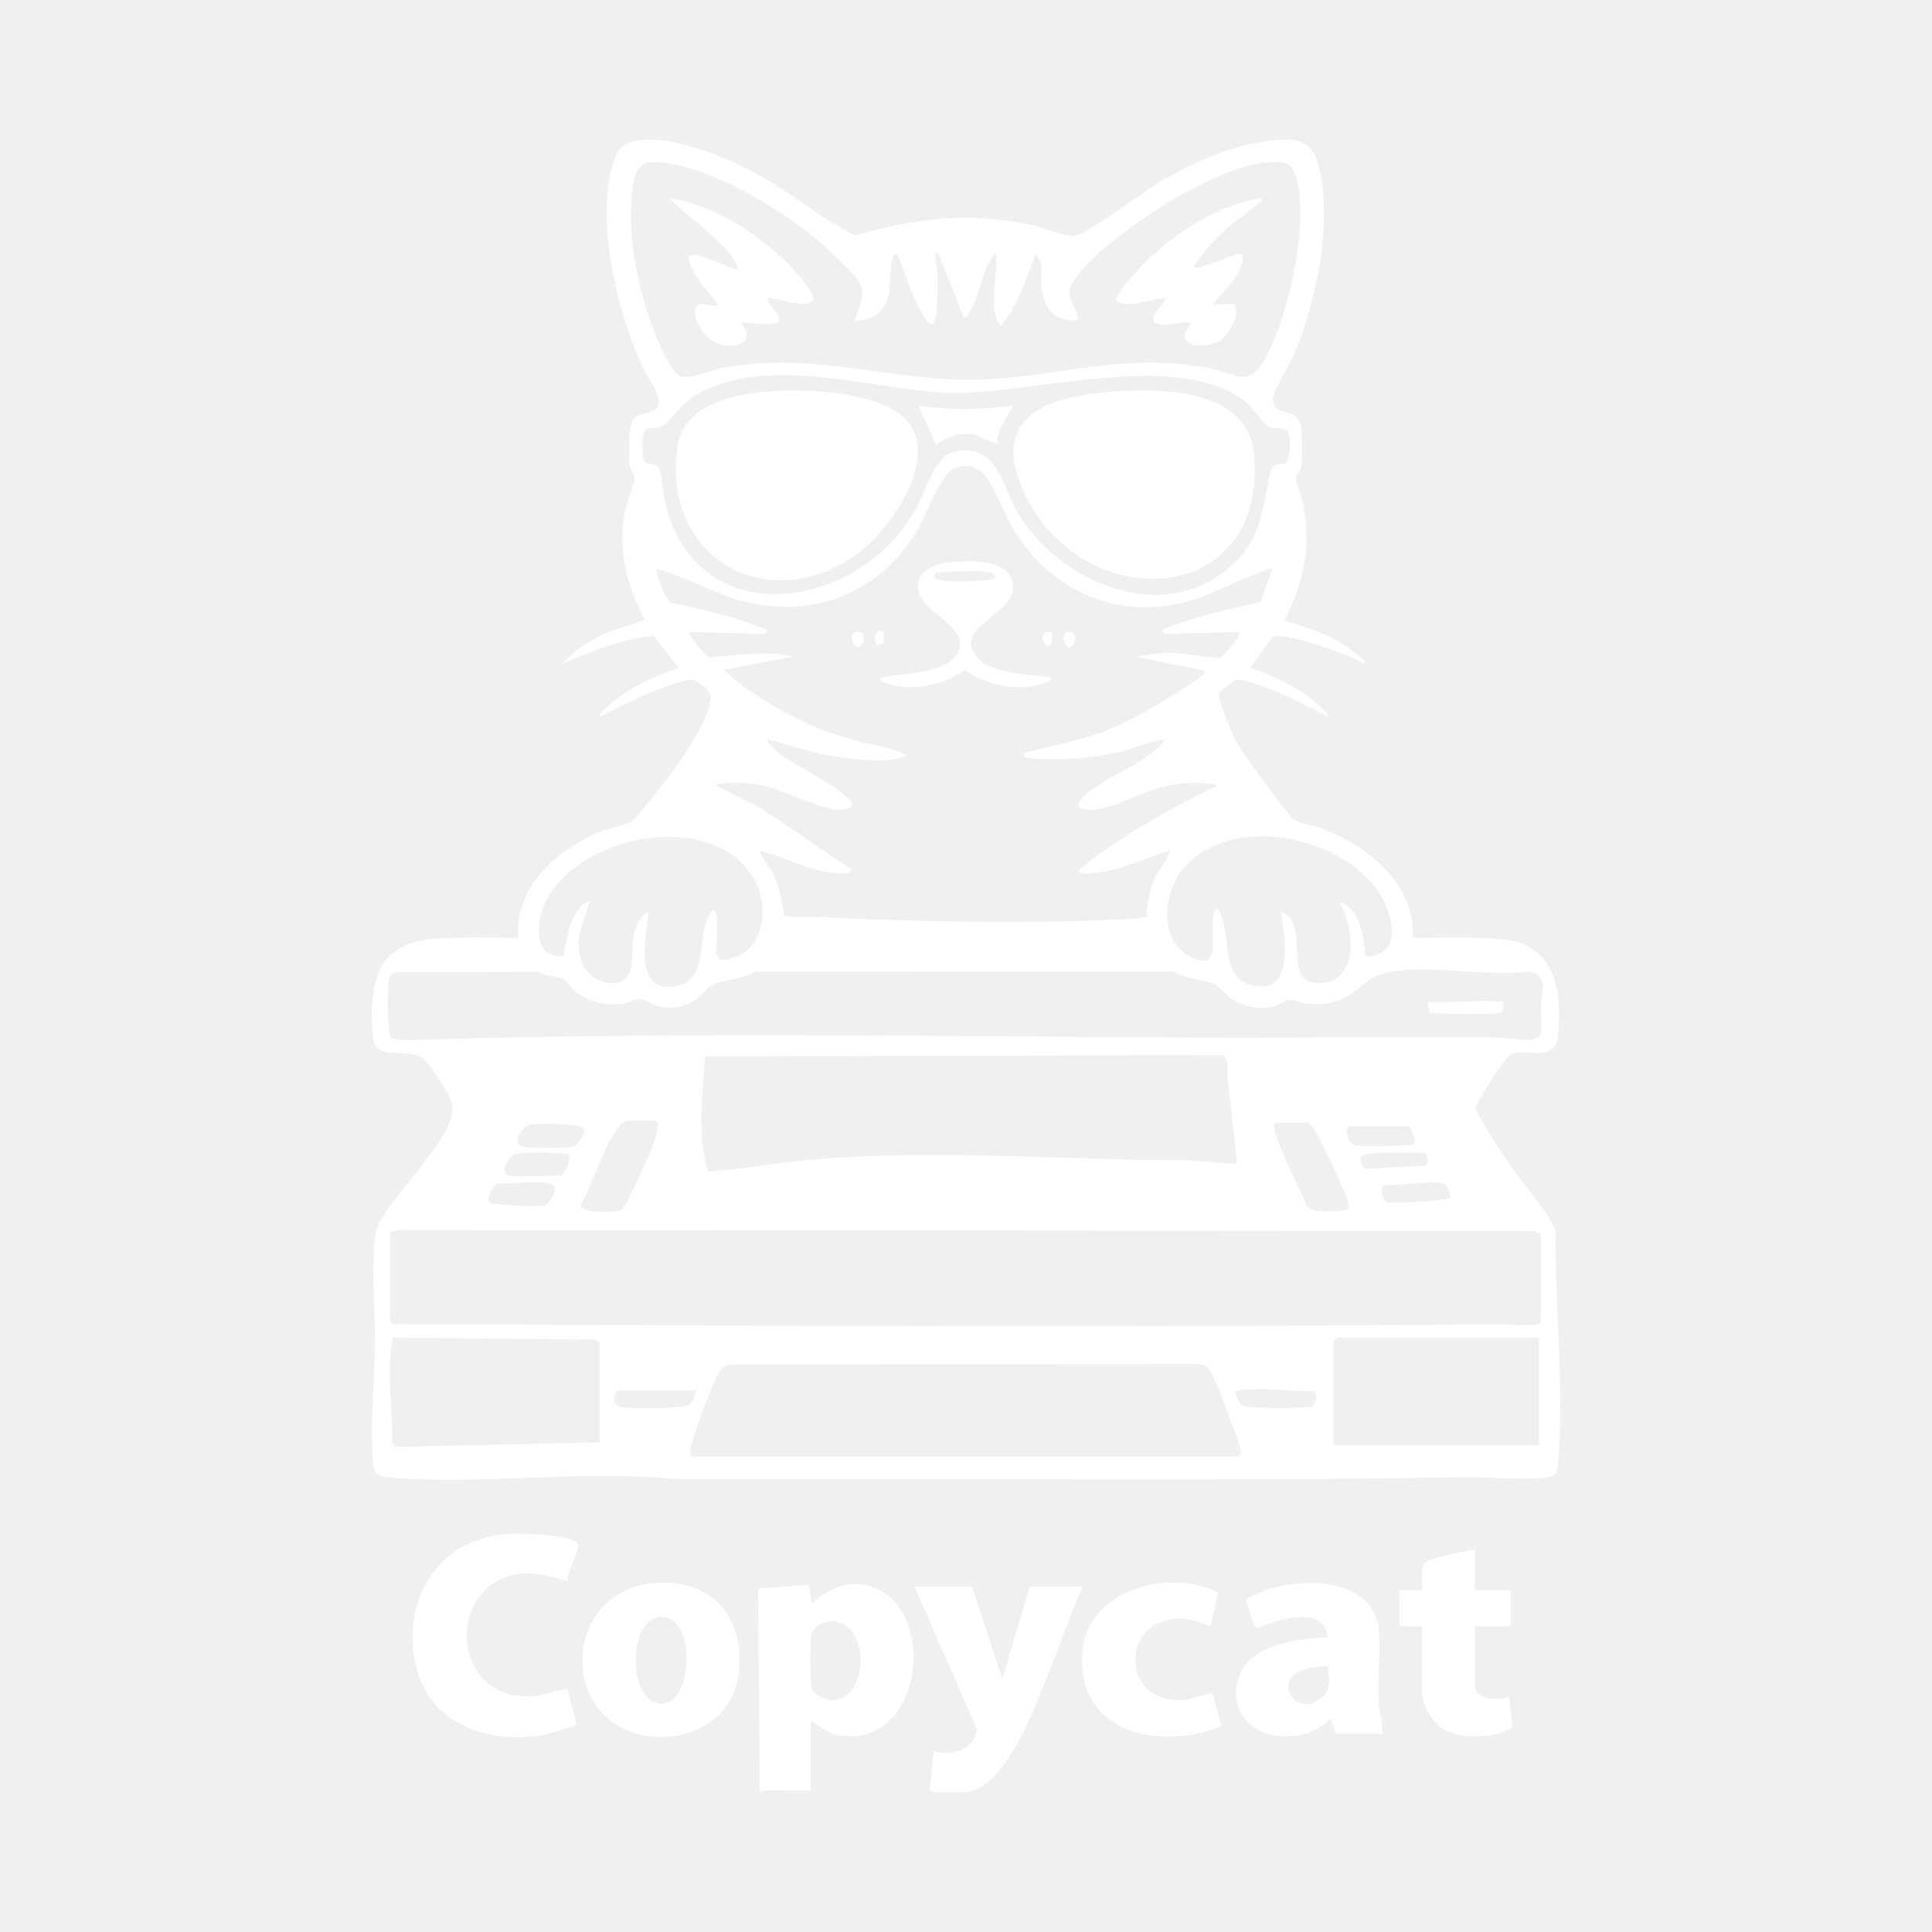
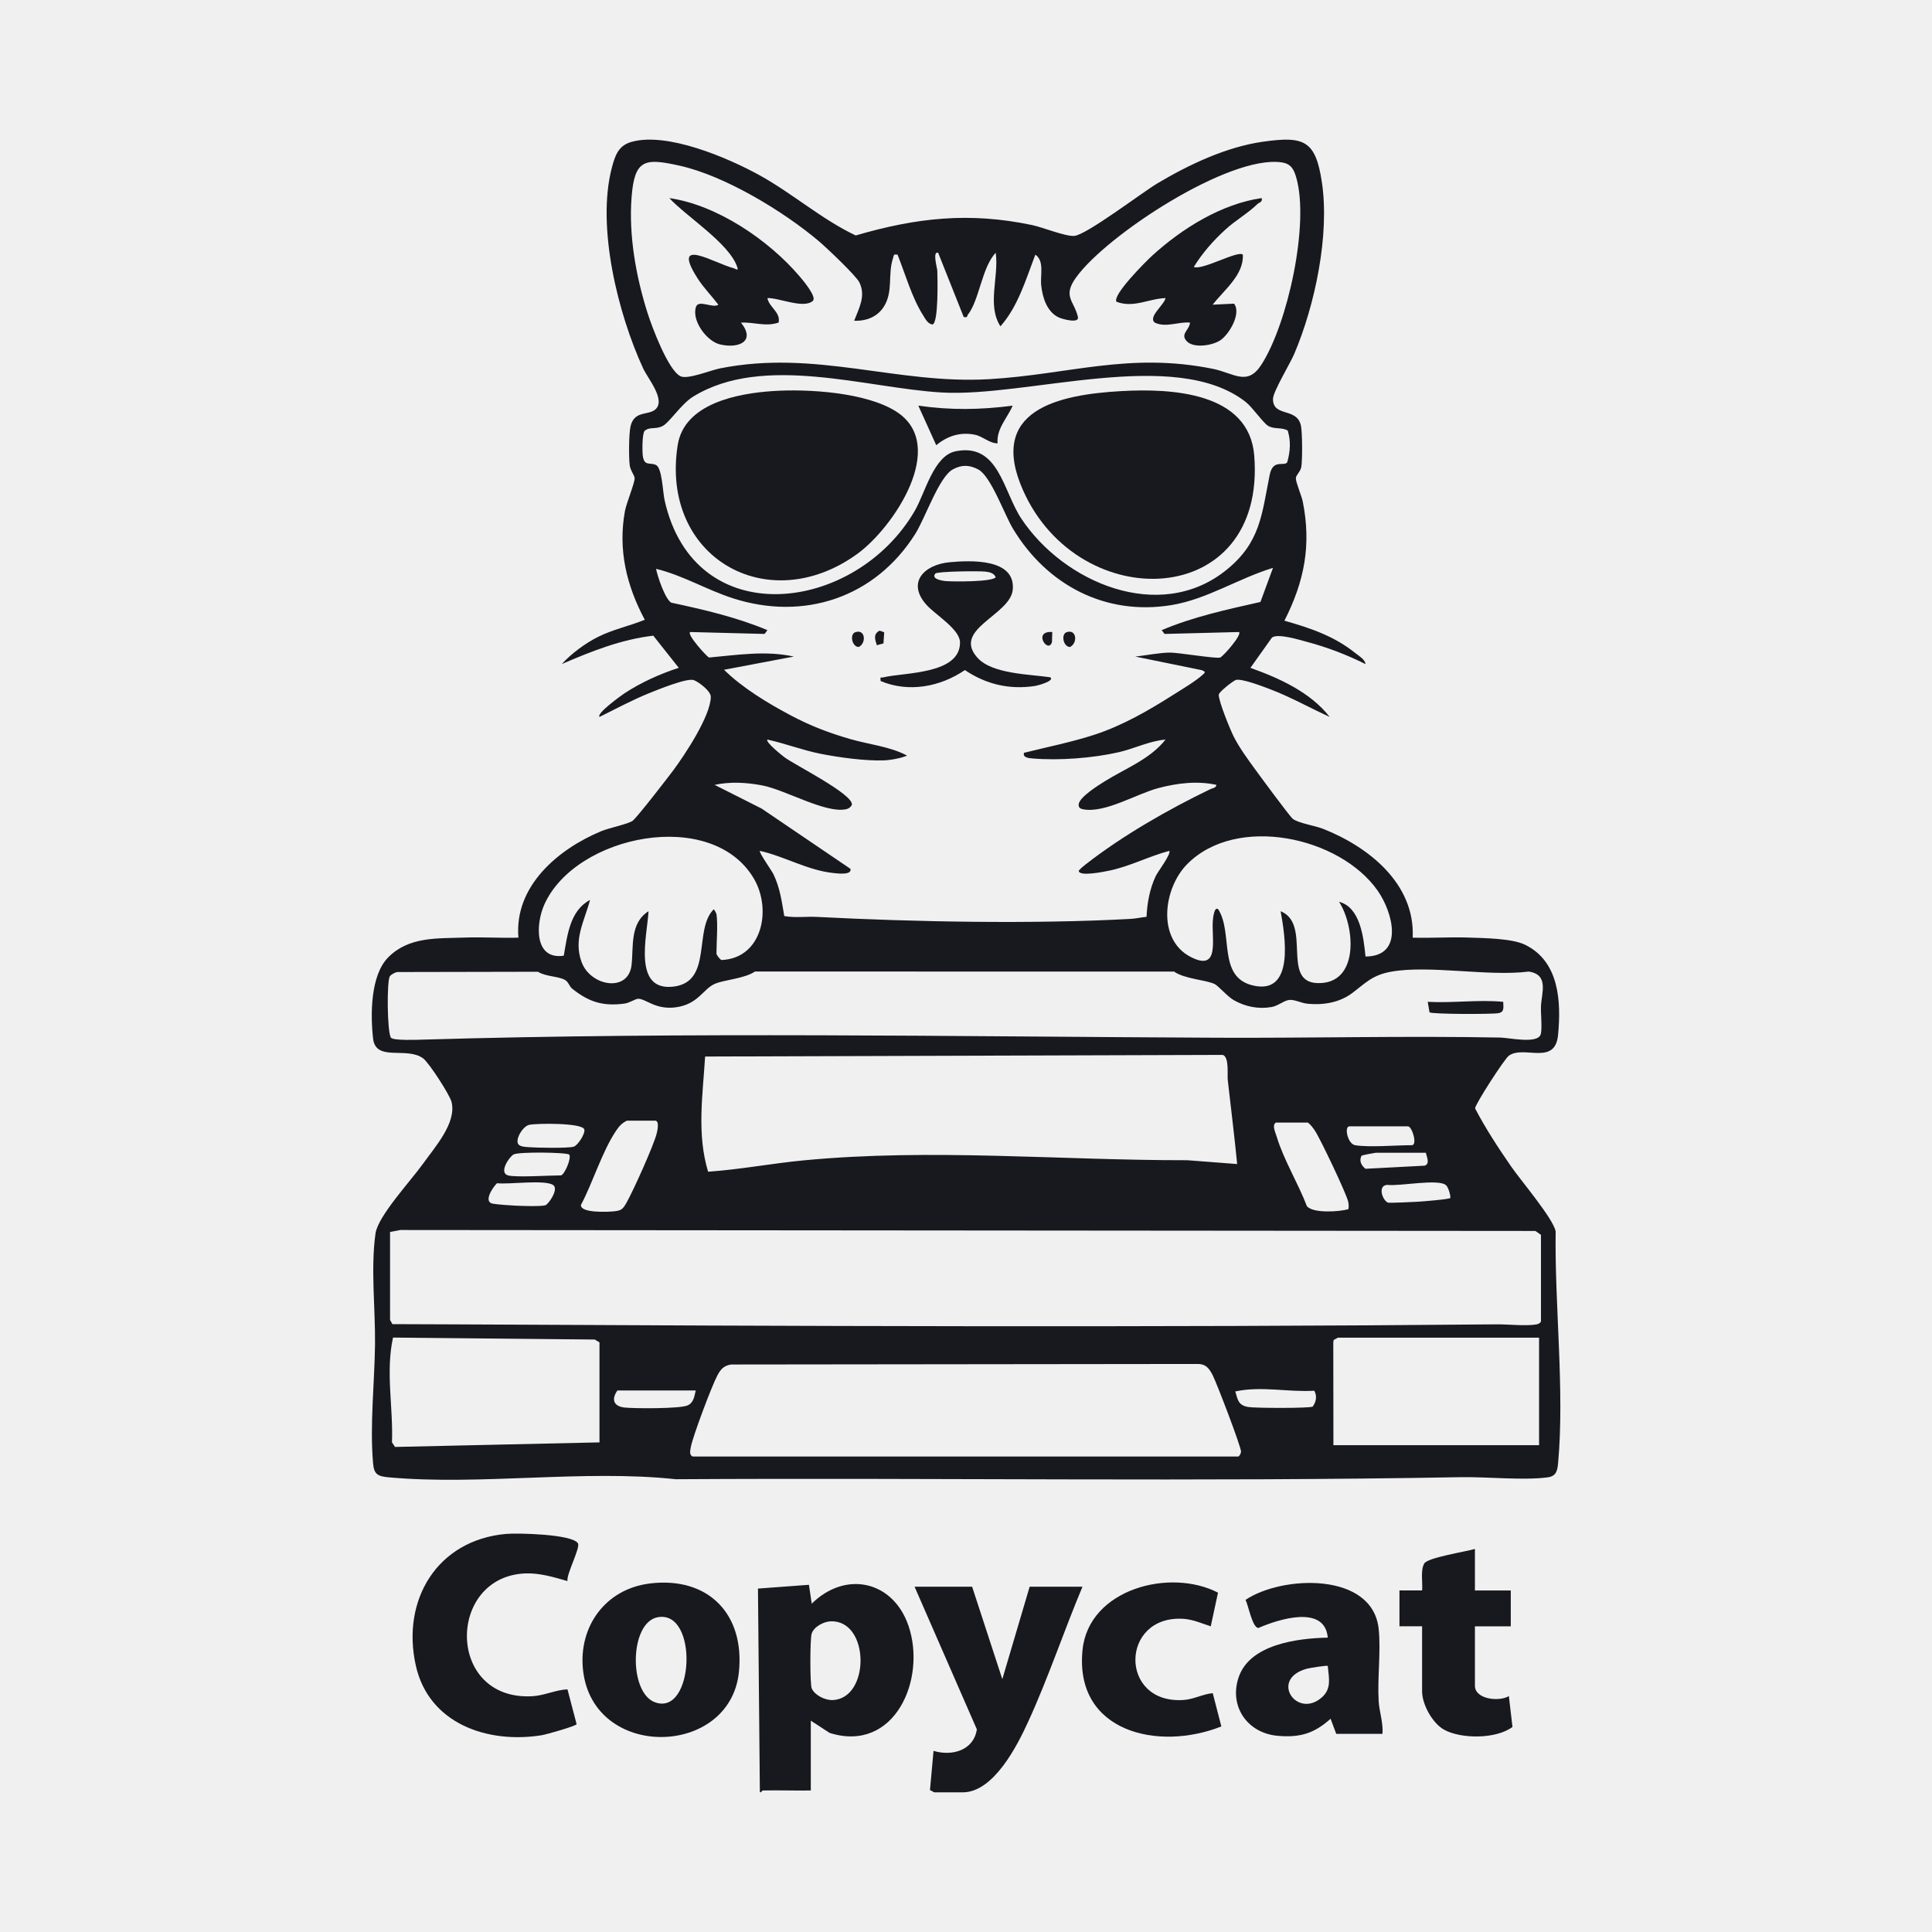
<svg xmlns="http://www.w3.org/2000/svg" id="Lager_1" version="1.1" viewBox="0 0 1024 1024">
  <defs>
    <style>
      .st0 {
-         fill: #fff;
+         fill: #18181f;
      }
    </style>
  </defs>
-   <path class="st0" d="M680.74,328.97c13.62,3.88,26.26,8.08,37.46,17.06,1.85,1.48,5.38,3.48,5.53,5.96-9.53-4.83-20.42-8.97-30.77-11.72-4.17-1.1-15.58-4.7-18.79-2.35l-11.42,16.05c15.4,5.54,31.69,12.85,42,26-10.61-4.81-20.81-10.62-31.75-14.74-3.56-1.34-15.45-5.98-18.2-4.75-1.52.68-8.82,6.27-8.84,7.78-.03,3.5,5.99,18.27,7.91,22.1,2.93,5.86,7.59,12.19,11.47,17.53,2.61,3.6,18.24,24.83,19.88,26.12,2.9,2.27,11.65,3.58,15.8,5.2,24.26,9.5,49.1,29.13,47.73,57.77,9.81.3,19.73-.4,29.55-.05,8.31.3,23.12.39,30.14,3.86,17.98,8.88,19.06,29.94,17.37,47.73-1.56,16.52-18.02,5.37-26.03,10.97-2.34,1.63-17.96,25.86-17.96,27.98,5.58,10.7,12.29,20.9,19.13,30.82,5.02,7.28,22.49,27.8,23.58,34.42-.58,39.07,4.79,84.22,1.29,122.81-.37,4.03-1.01,6.9-5.5,7.5-12.84,1.73-32.29-.34-46.09-.09-138.48,2.52-277.37.24-416.01,1.09-49.02-5.24-103.44,3.39-152-.99-6.03-.54-7.98-1.54-8.49-7.51-1.76-20.62.8-42.49,1.04-63.04.22-18.48-2.37-40.35.26-58.74,1.33-9.26,18.86-28.06,25.13-36.87s18.04-21.8,15.14-32.92c-.99-3.77-11.88-20.64-15.02-22.98-8.66-6.45-25.1,2-26.53-10.47-1.45-12.65-1.44-33.51,7.99-43.06,10.94-11.08,25.9-9.99,40.49-10.51,9.48-.34,19.06.33,28.55.05-2.35-27.26,21.06-46.99,44.01-56.49,3.89-1.61,14.14-3.72,16.53-5.47,2.27-1.66,18.5-22.66,21.42-26.58,6.24-8.36,19.9-28.96,20-39.11.03-3.1-6.56-7.99-9.03-8.86-3.6-1.27-19.35,5.18-23.91,7.03-8.92,3.62-17.41,8.23-26.02,12.47-1.82-1.82,11.62-11.45,13.08-12.41,8.63-5.71,19.07-10.45,28.91-13.6l-13.52-17.04c-17.02,1.98-32.96,8.34-48.48,15.04,5.1-5.6,12.37-10.95,19.13-14.36,7.94-4,16.68-5.77,24.85-9.12-9.67-18.05-14.26-37.11-10.53-57.56.76-4.19,5.24-14.98,5.15-17.45-.06-1.61-2.25-4.01-2.62-6.97-.52-4.16-.47-16.68.46-20.59,1.99-8.42,9.43-5.65,13.12-8.87,5.75-5.02-3.94-16.36-6.41-21.7-13.37-28.89-24.84-75.14-16.65-106.36,1.68-6.39,3.4-11.74,10.27-13.73,18.87-5.46,51.12,8.32,67.91,17.56,17.63,9.72,32.98,23.41,51.09,31.99,32.26-9.43,60.26-12.5,93.44-5.52,5.91,1.24,17.36,6,22.28,5.77,6.29-.29,36.03-23.01,44.2-27.87,16.72-9.95,36.51-19.32,55.93-22.07,21.83-3.09,27.91-.71,31.24,21.51,4.18,27.89-3.66,65.17-14.69,91.04-2.13,5-11.22,19.91-11.23,23.82-.03,9.83,12.81,4.22,14.83,14.23.74,3.66.8,17.99.18,21.72-.44,2.64-2.81,4.24-2.88,6.02-.1,2.13,3.03,9.29,3.64,12.33,4.64,23.19.88,42.3-9.7,63.19ZM452.74,169.98c2.52-6.64,6.28-13.03,2.77-20.27-1.75-3.61-17.38-18.36-21.3-21.7-18.67-15.87-49.87-34.79-73.84-40.16-18.57-4.16-24.05-3.58-25.62,16.64-1.57,20.3,2.35,42.19,8.49,61.48,2.3,7.22,10.95,30.47,17.51,33.49,3.81,1.75,15.72-3.17,20.78-4.19,50.76-10.16,93.69,8.55,142.7,5.7,42.41-2.47,73.97-14.44,118.52-5.5,11.29,2.26,18.31,9.45,25.81-2.17,13.95-21.63,25.54-74.57,18.5-99.13-1.3-4.55-2.83-7.4-7.88-8.12-27.83-3.94-92.74,38.58-108.85,61.02-7.24,10.07-1.11,12.23.99,20.87.92,3.8-8.49,1.13-10.29.25-6.18-3.01-8.45-10.5-9.16-16.84-.61-5.38,1.81-13.02-3.11-16.37-5.04,13.08-9.1,27.33-18.51,37.98-7.25-11.28-.69-26.16-2.51-38.98-7.33,7.67-8.68,25.13-14.7,32.74-.63.8.02,1.84-2.27,1.26l-13.53-34c-3.18-1-.49,8.08-.45,9.47.13,3.93.71,27.86-2.56,28.54-2.52-.32-3.83-3.08-5.02-4.96-5.91-9.36-9.38-21.75-13.48-32.03-2.38-.41-1.88.27-2.45,1.99-2.79,8.41.18,17.46-4.7,25.35-3.47,5.61-9.36,7.89-15.83,7.66ZM682.53,228.2c-3.27-1.84-6.73-.58-10.17-2.34-2.63-1.35-8.45-9.96-12.15-12.85-37.52-29.29-115.47-2.35-161.02-4.98-40.08-2.31-94.51-20.72-131.75,2.15-6.45,3.96-12.6,13.81-16.33,15.67s-6.73.19-9.47,2.53c-1.3,1.63-1.27,10.68-.95,13.14.77,5.87,3.84,3.36,7.04,4.96s3.54,14.19,4.49,18.51c15.73,71.16,101.25,60.03,132.68,5.66,5.51-9.53,9.93-29.07,21.55-31.45,22.93-4.68,25.15,21.05,34.87,35.68,22.5,33.88,73.07,55.53,108.32,27.51,18.53-14.73,19.09-29.77,23.32-50.68,1.75-8.69,7.56-4.26,9.31-6.69,1.57-5.74,2.01-11.07.25-16.83ZM674.73,300.98c-18.17,5.49-34.95,16.62-53.77,19.72-35.15,5.79-66.07-10.67-84.03-40.42-4.66-7.71-11.73-28.01-18.5-31.5-4.72-2.44-8.72-2.54-13.4,0-7.34,3.99-14.52,25.58-19.88,34.12-21.22,33.79-59.01,46.44-96.95,34.12-13.64-4.43-26.46-12.14-40.47-15.53.76,3.99,4.77,16.04,8.06,17.94,17.31,3.71,34.6,7.71,50.95,14.56l-1.5,2.01-39.49-1.02c-1.62,1.44,8.27,12.42,10.02,13.53,15.01-1.35,30-3.81,44.97-.52l-36.99,7c9.6,9.51,23.34,17.81,35.33,24.16,10.54,5.59,19.99,9.2,31.46,12.54,9.91,2.89,21.25,3.96,30.21,8.79-3.36,1.45-8.83,2.42-12.45,2.54-9.86.32-23.8-1.58-33.55-3.53-9.48-1.9-18.56-5.43-27.99-7.5-1.31,1.21,7.82,8.48,9.08,9.41,5.6,4.17,36.14,19.37,35.71,25.09-.68,1.4-1.8,2.17-3.32,2.46-11.06,2.12-31.92-10.32-44.27-12.67-8.26-1.57-16.88-2.07-25.2-.29l24.91,12.57,47.08,31.93c.87,3.55-7.15,2.43-9.23,2.21-13.59-1.47-25.59-8.77-38.77-11.72-.69.67,6.35,10.61,7.17,12.32,3.53,7.38,4.39,14.29,5.76,22.24,5.79,1.03,11.72.14,17.55.45,51.18,2.67,114.96,3.86,166.06,1.04,2.87-.16,5.57-.82,8.4-1.1.33-7.44,1.71-14.88,4.89-21.62,1.1-2.34,8.34-11.81,7.16-13.33-10.83,2.86-20.94,8.27-31.98,10.51-2.15.44-16.08,3.38-15.99-.01,1.07-1.29,2.34-2.3,3.65-3.33,19.48-15.23,43.95-29.23,66.11-39.89,1.18-.57,2.96-.56,3.21-2.27-10.26-2.22-20.72-.94-30.78,1.71-11.5,3.03-28.19,13.36-39.72,11.27-1.45-.26-2.62-.77-2.53-2.46.06-3.88,10.43-10.26,13.72-12.33,10.93-6.87,24.02-11.65,32.31-22.18-8.64.73-16.46,4.79-24.8,6.69-13.75,3.14-31.66,4.51-45.71,3.3-1.85-.16-5.27-.38-4.49-2.99,12.41-3.09,25.66-5.73,37.78-9.73,14.56-4.8,28.21-12.68,41.13-20.87,4.62-2.93,12.24-7.44,16.03-10.97,1.49-1.39.96-1.4-.67-2.22l-35.27-7.21c5.56-.63,13.07-2.11,18.49-2.11,4.43,0,24.68,3.37,26.47,2.62s11.6-11.99,10.02-13.53l-39.49,1.02-1.5-2.01c16.77-7.1,34.61-10.94,52.33-14.94l6.66-18.08ZM379.74,484.48c.83,5.64,0,14.86,0,21,0,.55,1.76,3.02,2.67,3.35,21.52-.85,26.83-26.72,17.15-43.17-22.25-37.81-94.34-23.22-111,13.64-4.67,10.32-5.56,29.59,10.25,27.24,1.92-10.83,3.18-23.84,13.92-29.56-3.01,11.38-8.92,20.87-4.46,32.97,4.72,12.83,24.81,16.3,26.47,1.53,1.1-9.79-.99-22.2,8.99-28.5-.65,12.66-8.7,42.74,13.42,39.92,20.66-2.64,10.34-30.16,21.1-40.91.29-.13,1.45,2.22,1.49,2.49ZM723.75,506.98c20.62-.11,14.58-23.3,6.43-34.93-20.08-28.64-74.81-40.46-100.93-14.06-12.72,12.86-16.13,39.9,1.79,49.19,16.02,8.31,10.86-10.26,11.82-19.58.1-.93.69-7.49,2.86-5.62,8,12.7-.5,35.78,18.2,40.3,22.46,5.44,17.21-26.36,14.83-39.31,16.67,6.66.1,37.45,19.48,38.09,22.35.74,20.03-29.85,11.51-43.08,11.33,2.9,12.99,19.08,14.01,28.98ZM210.45,515.2c-1.13.25-3.14,1.3-3.79,2.21-1.75,2.47-1.44,29.95.55,32.59,1.22,1.62,14.04,1.11,17.06,1.02,139.94-4.15,280.84-1.63,420.92-1,49.99.23,100.12-1.05,150.09-.09,4.4.08,19.57,3.51,21.29-1.62.94-2.81.02-11.05.17-14.83.29-7.23,4.41-16.93-6.49-18.53-21.56,2.74-52.54-3.61-72.97.08-10.06,1.81-13.58,6.08-20.64,11.36-6.72,5.02-15.21,6.39-23.45,5.63-3.47-.32-6.97-2.33-9.87-2.03-2.7.27-6.01,3.18-9.33,3.75-7.06,1.22-13.8-.14-19.95-3.57-3.39-1.89-8.45-7.82-10.34-8.66-5.12-2.28-15.61-2.58-21.45-6.55l-222.09-.04c-5.72,3.86-16.29,4.32-21.41,6.59-6.11,2.72-8.74,10.83-20.61,12.39-10.75,1.41-15.75-4.53-19.91-4.54-1.34,0-4.61,2.19-7.09,2.54-11.58,1.59-19.09-.85-27.91-7.92-1.44-1.15-1.83-3.33-3.55-4.45-3.24-2.11-10.67-1.88-14.52-4.48l-74.72.15ZM655.73,616.98c-1.46-14.84-3.31-29.68-4.99-44.5-.34-2.97.87-12.17-2.64-13.36l-274.37.86c-1.26,20.37-4.48,41.11,1.58,61.06,17.05-1.2,33.94-4.44,50.93-6.05,67.71-6.43,135.28.04,203.04-.05l26.46,2.03ZM332.24,593.98c-2.65,1.36-4.06,2.88-5.69,5.31-7.41,11-12.32,27.47-18.65,39.39-.24,4.34,14.05,3.69,17.4,3.36,3.81-.37,4.7-.97,6.64-4.36,3.63-6.37,14.41-30.26,16.12-36.88.38-1.47,1.55-6.82-.81-6.82h-15ZM693.24,594.98h-17c-2.21,1.4-.22,5.26.46,7.54,3.62,12.04,11.44,24.87,15.98,36.76,3.16,3.93,17.23,3,21.97,1.62.34-1.37.17-2.82-.14-4.18-.97-4.26-14.82-33.36-17.57-37.43-1.09-1.61-2.18-3.07-3.7-4.3ZM274.97,606.74c1.21,1.12,3.61,1.15,5.23,1.28,4.05.34,20.79.64,23.84-.25,2.25-.66,6.3-7.03,5.65-9.17-1.07-3.52-25.29-3.29-29.23-2.41-3.5.78-7.89,8.32-5.49,10.54ZM718.24,606.98c7.38,1.25,21.72,0,30,0,3.24,0,.19-10-2-10h-31c-2.92,0-.99,9.32,3,10ZM269.24,622.98c4.16,1.17,22.1,0,28,0,1.73,0,5.72-8.75,4.5-11-1.26-1.23-27.01-1.62-29.57-.07s-7.82,9.69-2.93,11.07ZM755.74,610.98h-26.5c-.44,0-7.36,1.28-7.6,1.59-1.39,2.75-.16,5.07,2.09,6.91l31.35-1.65c3.02-.94,1.07-4.76.65-6.85ZM263.4,627.14c-2.13,2.06-7.49,9.92-2.16,10.84,2.73.47,8.89.88,11.96,1.04s13.76.51,15.88-.21c1.69-.58,7.28-8.66,4.07-10.74-4.57-2.96-23.34-.19-29.75-.94ZM766.48,628.24c-3.94-3.71-25.06.67-31.21-.24-5.34.34-2.46,8.39.42,9.42.73.26,13.29-.34,15.54-.46,2.49-.13,16.99-1.3,17.49-2.02.15-1.69-1.17-5.7-2.23-6.7ZM816.74,700.48v-46l-2.95-2.05-601.6-.5-5.45,1.05v46.5c0,.36,1.02,1.62,1.17,2.34l29.37.11c185.07.94,371.05,1.71,555.92,0,5.91-.05,15.82,1,21.04.05,1.12-.21,1.87-.51,2.5-1.5ZM317.74,764.48v-53l-2.5-1.5-106.93-1.04c-4,18.2.16,37.07-.56,55.54l1.64,2.43,108.36-2.42ZM815.74,708.98h-106.5c-.36,0-1.62,1.02-2.34,1.17l-.23,1.3.07,54.53h109v-57ZM367.24,771.98h289c.64,0,1.44-1.62,1.54-2.5.24-2.17-13.13-37.08-15.17-40.88-1.98-3.69-3.7-5.83-8.33-5.67l-246.81.28c-3.95.71-5.43,2.44-7.23,5.77-2.88,5.31-13.04,32.27-14.08,37.95-.28,1.52-1.06,4.39,1.07,5.04ZM696.59,737.12c-14.03.83-28.06-2.61-41.86.37,1.32,4.55,1.61,7.3,6.76,8.24,3.42.63,32.87.74,34.29-.22,1.83-2.53,2.4-5.6.81-8.4ZM368.74,736.98h-41.5c-3.39,4.83-1.94,8.48,3.94,9.06,5.57.55,28.79.62,33.06-1.06,3.36-1.33,3.77-4.72,4.5-8Z" />
-   <path class="st0" d="M404.24,948.98c-.24,0-1.33,1.9-1.5.5l-1-107.5,27.01-2,1.49,10c17.83-17.63,43.07-12.29,51.28,11.73,9.67,28.27-7.37,67.61-41.78,56.78l-10-6.5v37c-8.48.14-17.01-.19-25.5,0ZM440.39,859.33c-3.72.1-9.05,2.81-10.21,6.6-.88,2.88-.93,26.83.07,29.03,1.61,3.55,7.03,6.24,10.99,6.11,20.03-.65,19.89-42.31-.85-41.74Z" />
-   <path class="st0" d="M300.73,837.99c-7.2-2.07-14.89-4.4-22.53-4.04-41.6,1.95-41.65,67.78,4.08,65.07,6.41-.38,12.43-3.43,18.5-3.61l4.84,18.45c-.69,1.1-16.16,5.48-18.63,5.87-28.59,4.54-59.68-6.1-66.59-36.9-7.78-34.74,11.23-66.56,47.86-69.83,6.01-.53,35,.11,38.05,4.97,1.43,2.27-6.03,16.05-5.57,20.02Z" />
+   <path class="st0" d="M680.74,328.97c13.62,3.88,26.26,8.08,37.46,17.06,1.85,1.48,5.38,3.48,5.53,5.96-9.53-4.83-20.42-8.97-30.77-11.72-4.17-1.1-15.58-4.7-18.79-2.35l-11.42,16.05c15.4,5.54,31.69,12.85,42,26-10.61-4.81-20.81-10.62-31.75-14.74-3.56-1.34-15.45-5.98-18.2-4.75-1.52.68-8.82,6.27-8.84,7.78-.03,3.5,5.99,18.27,7.91,22.1,2.93,5.86,7.59,12.19,11.47,17.53,2.61,3.6,18.24,24.83,19.88,26.12,2.9,2.27,11.65,3.58,15.8,5.2,24.26,9.5,49.1,29.13,47.73,57.77,9.81.3,19.73-.4,29.55-.05,8.31.3,23.12.39,30.14,3.86,17.98,8.88,19.06,29.94,17.37,47.73-1.56,16.52-18.02,5.37-26.03,10.97-2.34,1.63-17.96,25.86-17.96,27.98,5.58,10.7,12.29,20.9,19.13,30.82,5.02,7.28,22.49,27.8,23.58,34.42-.58,39.07,4.79,84.22,1.29,122.81-.37,4.03-1.01,6.9-5.5,7.5-12.84,1.73-32.29-.34-46.09-.09-138.48,2.52-277.37.24-416.01,1.09-49.02-5.24-103.44,3.39-152-.99-6.03-.54-7.98-1.54-8.49-7.51-1.76-20.62.8-42.49,1.04-63.04.22-18.48-2.37-40.35.26-58.74,1.33-9.26,18.86-28.06,25.13-36.87s18.04-21.8,15.14-32.92c-.99-3.77-11.88-20.64-15.02-22.98-8.66-6.45-25.1,2-26.53-10.47-1.45-12.65-1.44-33.51,7.99-43.06,10.94-11.08,25.9-9.99,40.49-10.51,9.48-.34,19.06.33,28.55.05-2.35-27.26,21.06-46.99,44.01-56.49,3.89-1.61,14.14-3.72,16.53-5.47,2.27-1.66,18.5-22.66,21.42-26.58,6.24-8.36,19.9-28.96,20-39.11.03-3.1-6.56-7.99-9.03-8.86-3.6-1.27-19.35,5.18-23.91,7.03-8.92,3.62-17.41,8.23-26.02,12.47-1.82-1.82,11.62-11.45,13.08-12.41,8.63-5.71,19.07-10.45,28.91-13.6l-13.52-17.04c-17.02,1.98-32.96,8.34-48.48,15.04,5.1-5.6,12.37-10.95,19.13-14.36,7.94-4,16.68-5.77,24.85-9.12-9.67-18.05-14.26-37.11-10.53-57.56.76-4.19,5.24-14.98,5.15-17.45-.06-1.61-2.25-4.01-2.62-6.97-.52-4.16-.47-16.68.46-20.59,1.99-8.42,9.43-5.65,13.12-8.87,5.75-5.02-3.94-16.36-6.41-21.7-13.37-28.89-24.84-75.14-16.65-106.36,1.68-6.39,3.4-11.74,10.27-13.73,18.87-5.46,51.12,8.32,67.91,17.56,17.63,9.72,32.98,23.41,51.09,31.99,32.26-9.43,60.26-12.5,93.44-5.52,5.91,1.24,17.36,6,22.28,5.77,6.29-.29,36.03-23.01,44.2-27.87,16.72-9.95,36.51-19.32,55.93-22.07,21.83-3.09,27.91-.71,31.24,21.51,4.18,27.89-3.66,65.17-14.69,91.04-2.13,5-11.22,19.91-11.23,23.82-.03,9.83,12.81,4.22,14.83,14.23.74,3.66.8,17.99.18,21.72-.44,2.64-2.81,4.24-2.88,6.02-.1,2.13,3.03,9.29,3.64,12.33,4.64,23.19.88,42.3-9.7,63.19h-.04ZM452.74,169.98c2.52-6.64,6.28-13.03,2.77-20.27-1.75-3.61-17.38-18.36-21.3-21.7-18.67-15.87-49.87-34.79-73.84-40.16-18.57-4.16-24.05-3.58-25.62,16.64-1.57,20.3,2.35,42.19,8.49,61.48,2.3,7.22,10.95,30.47,17.51,33.49,3.81,1.75,15.72-3.17,20.78-4.19,50.76-10.16,93.69,8.55,142.7,5.7,42.41-2.47,73.97-14.44,118.52-5.5,11.29,2.26,18.31,9.45,25.81-2.17,13.95-21.63,25.54-74.57,18.5-99.13-1.3-4.55-2.83-7.4-7.88-8.12-27.83-3.94-92.74,38.58-108.85,61.02-7.24,10.07-1.11,12.23.99,20.87.92,3.8-8.49,1.13-10.29.25-6.18-3.01-8.45-10.5-9.16-16.84-.61-5.38,1.81-13.02-3.11-16.37-5.04,13.08-9.1,27.33-18.51,37.98-7.25-11.28-.69-26.16-2.51-38.98-7.33,7.67-8.68,25.13-14.7,32.74-.63.8.02,1.84-2.27,1.26l-13.53-34c-3.18-1-.49,8.08-.45,9.47.13,3.93.71,27.86-2.56,28.54-2.52-.32-3.83-3.08-5.02-4.96-5.91-9.36-9.38-21.75-13.48-32.03-2.38-.41-1.88.27-2.45,1.99-2.79,8.41.18,17.46-4.7,25.35-3.47,5.61-9.36,7.89-15.83,7.66v-.02ZM682.53,228.2c-3.27-1.84-6.73-.58-10.17-2.34-2.63-1.35-8.45-9.96-12.15-12.85-37.52-29.29-115.47-2.35-161.02-4.98-40.08-2.31-94.51-20.72-131.75,2.15-6.45,3.96-12.6,13.81-16.33,15.67s-6.73.19-9.47,2.53c-1.3,1.63-1.27,10.68-.95,13.14.77,5.87,3.84,3.36,7.04,4.96s3.54,14.19,4.49,18.51c15.73,71.16,101.25,60.03,132.68,5.66,5.51-9.53,9.93-29.07,21.55-31.45,22.93-4.68,25.15,21.05,34.87,35.68,22.5,33.88,73.07,55.53,108.32,27.51,18.53-14.73,19.09-29.77,23.32-50.68,1.75-8.69,7.56-4.26,9.31-6.69,1.57-5.74,2.01-11.07.25-16.83h.01ZM674.73,300.98c-18.17,5.49-34.95,16.62-53.77,19.72-35.15,5.79-66.07-10.67-84.03-40.42-4.66-7.71-11.73-28.01-18.5-31.5-4.72-2.44-8.72-2.54-13.4,0-7.34,3.99-14.52,25.58-19.88,34.12-21.22,33.79-59.01,46.44-96.95,34.12-13.64-4.43-26.46-12.14-40.47-15.53.76,3.99,4.77,16.04,8.06,17.94,17.31,3.71,34.6,7.71,50.95,14.56l-1.5,2.01-39.49-1.02c-1.62,1.44,8.27,12.42,10.02,13.53,15.01-1.35,30-3.81,44.97-.52l-36.99,7c9.6,9.51,23.34,17.81,35.33,24.16,10.54,5.59,19.99,9.2,31.46,12.54,9.91,2.89,21.25,3.96,30.21,8.79-3.36,1.45-8.83,2.42-12.45,2.54-9.86.32-23.8-1.58-33.55-3.53-9.48-1.9-18.56-5.43-27.99-7.5-1.31,1.21,7.82,8.48,9.08,9.41,5.6,4.17,36.14,19.37,35.71,25.09-.68,1.4-1.8,2.17-3.32,2.46-11.06,2.12-31.92-10.32-44.27-12.67-8.26-1.57-16.88-2.07-25.2-.29l24.91,12.57,47.08,31.93c.87,3.55-7.15,2.43-9.23,2.21-13.59-1.47-25.59-8.77-38.77-11.72-.69.67,6.35,10.61,7.17,12.32,3.53,7.38,4.39,14.29,5.76,22.24,5.79,1.03,11.72.14,17.55.45,51.18,2.67,114.96,3.86,166.06,1.04,2.87-.16,5.57-.82,8.4-1.1.33-7.44,1.71-14.88,4.89-21.62,1.1-2.34,8.34-11.81,7.16-13.33-10.83,2.86-20.94,8.27-31.98,10.51-2.15.44-16.08,3.38-15.99-.01,1.07-1.29,2.34-2.3,3.65-3.33,19.48-15.23,43.95-29.23,66.11-39.89,1.18-.57,2.96-.56,3.21-2.27-10.26-2.22-20.72-.94-30.78,1.71-11.5,3.03-28.19,13.36-39.72,11.27-1.45-.26-2.62-.77-2.53-2.46.06-3.88,10.43-10.26,13.72-12.33,10.93-6.87,24.02-11.65,32.31-22.18-8.64.73-16.46,4.79-24.8,6.69-13.75,3.14-31.66,4.51-45.71,3.3-1.85-.16-5.27-.38-4.49-2.99,12.41-3.09,25.66-5.73,37.78-9.73,14.56-4.8,28.21-12.68,41.13-20.87,4.62-2.93,12.24-7.44,16.03-10.97,1.49-1.39.96-1.4-.67-2.22l-35.27-7.21c5.56-.63,13.07-2.11,18.49-2.11,4.43,0,24.68,3.37,26.47,2.62s11.6-11.99,10.02-13.53l-39.49,1.02-1.5-2.01c16.77-7.1,34.61-10.94,52.33-14.94l6.66-18.08h.01ZM379.74,484.48c.83,5.64,0,14.86,0,21,0,.55,1.76,3.02,2.67,3.35,21.52-.85,26.83-26.72,17.15-43.17-22.25-37.81-94.34-23.22-111,13.64-4.67,10.32-5.56,29.59,10.25,27.24,1.92-10.83,3.18-23.84,13.92-29.56-3.01,11.38-8.92,20.87-4.46,32.97,4.72,12.83,24.81,16.3,26.47,1.53,1.1-9.79-.99-22.2,8.99-28.5-.65,12.66-8.7,42.74,13.42,39.92,20.66-2.64,10.34-30.16,21.1-40.91.29-.13,1.45,2.22,1.49,2.49h0ZM723.75,506.98c20.62-.11,14.58-23.3,6.43-34.93-20.08-28.64-74.81-40.46-100.93-14.06-12.72,12.86-16.13,39.9,1.79,49.19,16.02,8.31,10.86-10.26,11.82-19.58.1-.93.69-7.49,2.86-5.62,8,12.7-.5,35.78,18.2,40.3,22.46,5.44,17.21-26.36,14.83-39.31,16.67,6.66.1,37.45,19.48,38.09,22.35.74,20.03-29.85,11.51-43.08,11.33,2.9,12.99,19.08,14.01,28.98v.02ZM210.45,515.2c-1.13.25-3.14,1.3-3.79,2.21-1.75,2.47-1.44,29.95.55,32.59,1.22,1.62,14.04,1.11,17.06,1.02,139.94-4.15,280.84-1.63,420.92-1,49.99.23,100.12-1.05,150.09-.09,4.4.08,19.57,3.51,21.29-1.62.94-2.81.02-11.05.17-14.83.29-7.23,4.41-16.93-6.49-18.53-21.56,2.74-52.54-3.61-72.97.08-10.06,1.81-13.58,6.08-20.64,11.36-6.72,5.02-15.21,6.39-23.45,5.63-3.47-.32-6.97-2.33-9.87-2.03-2.7.27-6.01,3.18-9.33,3.75-7.06,1.22-13.8-.14-19.95-3.57-3.39-1.89-8.45-7.82-10.34-8.66-5.12-2.28-15.61-2.58-21.45-6.55l-222.09-.04c-5.72,3.86-16.29,4.32-21.41,6.59-6.11,2.72-8.74,10.83-20.61,12.39-10.75,1.41-15.75-4.53-19.91-4.54-1.34,0-4.61,2.19-7.09,2.54-11.58,1.59-19.09-.85-27.91-7.92-1.44-1.15-1.83-3.33-3.55-4.45-3.24-2.11-10.67-1.88-14.52-4.48l-74.72.15h.01ZM655.73,616.98c-1.46-14.84-3.31-29.68-4.99-44.5-.34-2.97.87-12.17-2.64-13.36l-274.37.86c-1.26,20.37-4.48,41.11,1.58,61.06,17.05-1.2,33.94-4.44,50.93-6.05,67.71-6.43,135.28.04,203.04-.05l26.46,2.03h-.01ZM332.24,593.98c-2.65,1.36-4.06,2.88-5.69,5.31-7.41,11-12.32,27.47-18.65,39.39-.24,4.34,14.05,3.69,17.4,3.36,3.81-.37,4.7-.97,6.64-4.36,3.63-6.37,14.41-30.26,16.12-36.88.38-1.47,1.55-6.82-.81-6.82h-15.01ZM693.24,594.98h-17c-2.21,1.4-.22,5.26.46,7.54,3.62,12.04,11.44,24.87,15.98,36.76,3.16,3.93,17.23,3,21.97,1.62.34-1.37.17-2.82-.14-4.18-.97-4.26-14.82-33.36-17.57-37.43-1.09-1.61-2.18-3.07-3.7-4.3h0ZM274.97,606.74c1.21,1.12,3.61,1.15,5.23,1.28,4.05.34,20.79.64,23.84-.25,2.25-.66,6.3-7.03,5.65-9.17-1.07-3.52-25.29-3.29-29.23-2.41-3.5.78-7.89,8.32-5.49,10.54h0ZM718.24,606.98c7.38,1.25,21.72,0,30,0,3.24,0,.19-10-2-10h-31c-2.92,0-.99,9.32,3,10ZM269.24,622.98c4.16,1.17,22.1,0,28,0,1.73,0,5.72-8.75,4.5-11-1.26-1.23-27.01-1.62-29.57-.07s-7.82,9.69-2.93,11.07ZM755.74,610.98h-26.5c-.44,0-7.36,1.28-7.6,1.59-1.39,2.75-.16,5.07,2.09,6.91l31.35-1.65c3.02-.94,1.07-4.76.65-6.85h0ZM263.4,627.14c-2.13,2.06-7.49,9.92-2.16,10.84,2.73.47,8.89.88,11.96,1.04s13.76.51,15.88-.21c1.69-.58,7.28-8.66,4.07-10.74-4.57-2.96-23.34-.19-29.75-.94h0ZM766.48,628.24c-3.94-3.71-25.06.67-31.21-.24-5.34.34-2.46,8.39.42,9.42.73.26,13.29-.34,15.54-.46,2.49-.13,16.99-1.3,17.49-2.02.15-1.69-1.17-5.7-2.23-6.7h0ZM816.74,700.48v-46l-2.95-2.05-601.6-.5-5.45,1.05v46.5c0,.36,1.02,1.62,1.17,2.34l29.37.11c185.07.94,371.05,1.71,555.92,0,5.91-.05,15.82,1,21.04.05,1.12-.21,1.87-.51,2.5-1.5h0ZM317.74,764.48v-53l-2.5-1.5-106.93-1.04c-4,18.2.16,37.07-.56,55.54l1.64,2.43,108.36-2.42h-.01ZM815.74,708.98h-106.5c-.36,0-1.62,1.02-2.34,1.17l-.23,1.3.07,54.53h109v-57ZM367.24,771.98h289c.64,0,1.44-1.62,1.54-2.5.24-2.17-13.13-37.08-15.17-40.88-1.98-3.69-3.7-5.83-8.33-5.67l-246.81.28c-3.95.71-5.43,2.44-7.23,5.77-2.88,5.31-13.04,32.27-14.08,37.95-.28,1.52-1.06,4.39,1.07,5.04h.01ZM696.59,737.12c-14.03.83-28.06-2.61-41.86.37,1.32,4.55,1.61,7.3,6.76,8.24,3.42.63,32.87.74,34.29-.22,1.83-2.53,2.4-5.6.81-8.4h0ZM368.74,736.98h-41.5c-3.39,4.83-1.94,8.48,3.94,9.06,5.57.55,28.79.62,33.06-1.06,3.36-1.33,3.77-4.72,4.5-8Z" />
+   <path class="st0" d="M404.24,948.98c-.24,0-1.33,1.9-1.5.5l-1-107.5,27.01-2,1.49,10c17.83-17.63,43.07-12.29,51.28,11.73,9.67,28.27-7.37,67.61-41.78,56.78l-10-6.5v37c-8.48.14-17.01-.19-25.5,0h0ZM440.39,859.33c-3.72.1-9.05,2.81-10.21,6.6-.88,2.88-.93,26.83.07,29.03,1.61,3.55,7.03,6.24,10.99,6.11,20.03-.65,19.89-42.31-.85-41.74Z" />
+   <path class="st0" d="M300.73,837.99c-7.2-2.07-14.89-4.4-22.53-4.04-41.6,1.95-41.65,67.78,4.08,65.07,6.41-.38,12.43-3.43,18.5-3.61l4.84,18.45c-.69,1.1-16.16,5.48-18.63,5.87-28.59,4.54-59.68-6.1-66.59-36.9-7.78-34.74,11.23-66.56,47.86-69.83,6.01-.53,35,.11,38.05,4.97,1.43,2.27-6.03,16.05-5.57,20.02h0Z" />
  <path class="st0" d="M515.24,840.98l16.01,49.01,14.49-49.01h28c-9.93,23.65-18.13,48.36-28.83,71.67-5.76,12.56-18.24,37.33-34.67,37.33h-15c-.36,0-1.62-1.02-2.34-1.17l1.89-20.81c9.82,2.97,21.33-.26,22.96-11.42l-33.01-75.6h30.5Z" />
-   <path class="st0" d="M732.74,918.98h-24.5l-3.01-8.01c-8.7,7.84-16.24,10.07-28.02,9.05-15.92-1.39-25.85-15.41-20.77-30.84,5.84-17.74,31.38-20.86,47.31-21.2-1.53-17.58-26.04-9.81-36.7-5.15-3.24.17-5.43-12.13-6.88-14.87,19.37-13.05,67.51-14.94,70.57,15.54,1.2,11.97-.73,25.79-.03,38.03.33,5.71,2.5,11.61,2.04,17.46ZM703.74,882.98c-.39-.4-9.55,1.06-11.05,1.46-20.17,5.49-5.19,27.06,8.07,15.07,5.12-4.63,3.54-10.36,2.98-16.53Z" />
-   <path class="st0" d="M344.52,839.26c30.96-3.73,50.34,16.34,47.1,47.1-4.76,45.17-77.35,46.67-82.6-1.15-2.55-23.22,12.02-43.11,35.5-45.94ZM348.48,857.19c-14.74,2.86-15.38,39.71-1.46,45,20.95,7.96,23.41-49.26,1.46-45Z" />
-   <path class="st0" d="M781.74,820.98v22h19v19h-19v31.5c0,7.24,12.92,8.6,17.99,5.49l1.91,16.33c-8.42,6.45-27.11,6.5-36.22,1.49-6.14-3.38-11.68-13.37-11.68-20.32v-34.5h-12v-19h12.01c.37-4.1-.97-10.77,1.16-14.33,1.86-3.11,22.1-6.24,26.83-7.67Z" />
-   <path class="st0" d="M645.57,844.14l-3.85,17.85c-4.72-1.54-9.44-3.66-14.5-3.98-33.56-2.11-34.29,45.28.06,43.02,5.58-.37,10.13-3.12,15.5-3.62l4.56,17.63c-33.31,13.27-77.97,3.11-73.58-40.52,3.26-32.39,46.47-43.57,71.83-30.36Z" />
-   <path class="st0" d="M518.09,348.64c7.83,8.68,27.8,8.71,38.66,10.35,2.29,1.98-6.93,4.39-7.95,4.55-13.69,2.13-26.07-.78-37.39-8.39-13.05,8.91-29.79,12.05-44.66,5.82-.27-2.67,0-1.6,1.49-1.96,11.1-2.69,40.66-1.48,40.59-18.53-.03-6.92-13.03-14.63-17.73-19.85-10.75-11.94-1.17-21.38,12.16-22.63,11.2-1.05,35.01-2.09,33.53,14.49-1.22,13.62-32.45,20.9-18.7,36.15ZM527.74,305.97c-.83-2.26-3.39-2.76-5.48-3.01-3.23-.38-25.56-.15-26.52,1.04-2.33,2.86,3.36,3.79,5.51,3.98,4.09.35,24.55.48,26.49-2.01Z" />
+   <path class="st0" d="M732.74,918.98h-24.5l-3.01-8.01c-8.7,7.84-16.24,10.07-28.02,9.05-15.92-1.39-25.85-15.41-20.77-30.84,5.84-17.74,31.38-20.86,47.31-21.2-1.53-17.58-26.04-9.81-36.7-5.15-3.24.17-5.43-12.13-6.88-14.87,19.37-13.05,67.51-14.94,70.57,15.54,1.2,11.97-.73,25.79-.03,38.03.33,5.71,2.5,11.61,2.04,17.46h0ZM703.74,882.98c-.39-.4-9.55,1.06-11.05,1.46-20.17,5.49-5.19,27.06,8.07,15.07,5.12-4.63,3.54-10.36,2.98-16.53Z" />
+   <path class="st0" d="M344.52,839.26c30.96-3.73,50.34,16.34,47.1,47.1-4.76,45.17-77.35,46.67-82.6-1.15-2.55-23.22,12.02-43.11,35.5-45.94h0ZM348.48,857.19c-14.74,2.86-15.38,39.71-1.46,45,20.95,7.96,23.41-49.26,1.46-45Z" />
+   <path class="st0" d="M781.74,820.98v22h19v19h-19v31.5c0,7.24,12.92,8.6,17.99,5.49l1.91,16.33c-8.42,6.45-27.11,6.5-36.22,1.49-6.14-3.38-11.68-13.37-11.68-20.32v-34.5h-12v-19h12.01c.37-4.1-.97-10.77,1.16-14.33,1.86-3.11,22.1-6.24,26.83-7.67h0Z" />
+   <path class="st0" d="M645.57,844.14l-3.85,17.85c-4.72-1.54-9.44-3.66-14.5-3.98-33.56-2.11-34.29,45.28.06,43.02,5.58-.37,10.13-3.12,15.5-3.62l4.56,17.63c-33.31,13.27-77.97,3.11-73.58-40.52,3.26-32.39,46.47-43.57,71.83-30.36l-.02-.02Z" />
+   <path class="st0" d="M518.09,348.64c7.83,8.68,27.8,8.71,38.66,10.35,2.29,1.98-6.93,4.39-7.95,4.55-13.69,2.13-26.07-.78-37.39-8.39-13.05,8.91-29.79,12.05-44.66,5.82-.27-2.67,0-1.6,1.49-1.96,11.1-2.69,40.66-1.48,40.59-18.53-.03-6.92-13.03-14.63-17.73-19.85-10.75-11.94-1.17-21.38,12.16-22.63,11.2-1.05,35.01-2.09,33.53,14.49-1.22,13.62-32.45,20.9-18.7,36.15h0ZM527.74,305.97c-.83-2.26-3.39-2.76-5.48-3.01-3.23-.38-25.56-.15-26.52,1.04-2.33,2.86,3.36,3.79,5.51,3.98,4.09.35,24.55.48,26.49-2.01h0Z" />
  <path class="st0" d="M565.34,335.07c5.4-1.8,5.93,5.9,1.77,7.85-3.63-.12-4.84-6.83-1.77-7.85Z" />
  <path class="st0" d="M453.34,335.07c5.4-1.8,5.93,5.9,1.77,7.85-3.63-.12-4.84-6.83-1.77-7.85Z" />
  <path class="st0" d="M557.73,334.98l-.16,5.34c-1.99,6.52-10.49-6.07.16-5.34Z" />
-   <path class="st0" d="M468.64,335.1l-.38,5.91-3.5.97c-1.01-3.09-2.04-5.96,1.46-7.72l2.42.85Z" />
-   <path class="st0" d="M668.73,104.99c.53,2.22-1.29,2.21-2.3,3.19-5.02,4.89-11.5,8.55-16.71,13.29-6.5,5.9-12.38,12.52-16.98,20.02,4.35,1.98,23.53-8.98,25.99-6.51.59,10.68-9.91,18.69-15.99,26.51l11.33-.55c4.02,5.18-2.65,16.42-7.38,19.49-4.17,2.71-13.8,4.24-17.5.6-3.99-3.92,1.26-6.05,1.54-10.05-6.15-.57-12.59,2.8-18.57.07-4.05-2.91,5.02-9.51,5.58-13.06-8.87.3-16.96,5.41-25.97,1.95-2.38-3.5,15.66-21.47,18.96-24.48,15.73-14.35,36.66-27.4,58.01-30.48Z" />
-   <path class="st0" d="M406.74,157.99c.93,4.95,7.07,7.42,5.95,12.95-6.86,2.41-13.03-.33-19.95.06,8.01,10.03-1.31,13.85-11.07,11.56-7.14-1.67-15.2-12.68-12.78-19.93,1.35-4.04,9,.98,11.85-1.14-3.58-4.73-7.82-8.95-11.02-13.98-14.56-22.82,9.11-7.83,19.31-5.3.8.2,2.54,1.8,1.71-.7-4.13-12.47-27.09-26.86-35.98-36.51,25.18,3.59,52.7,22.25,69.03,41.46,1.54,1.81,9.34,10.93,7.03,13.01-4.87,4.38-18.01-1.72-24.05-1.48Z" />
-   <path class="st0" d="M796.74,530.99c0,2.74.83,5.38-2.5,6s-35.07.61-36.57-.44l-.94-5.56c13.41.74,26.84-1.25,40,0Z" />
-   <path class="st0" d="M409.53,207.28c18.68-1.26,49.56.65,65.53,10.88,27.89,17.87-1.56,61.74-20.99,75.65-47.63,34.1-104.17,1.24-94.88-57.88,3.48-22.16,31.83-27.41,50.35-28.65Z" />
-   <path class="st0" d="M594.53,207.28c26.3-1.45,67.54.51,70.24,34.17,6.56,81.8-92.63,85.46-122.5,18.5-19.01-42.62,18.5-50.81,52.26-52.67Z" />
-   <path class="st0" d="M536.73,214.99c-2.78,6.59-8.66,12.19-8,20-4.41-.04-7.76-3.68-11.94-4.56-7.66-1.61-14.66.6-20.56,5.54l-9.5-20.97c16.99,2.46,33.01,2.24,49.99,0Z" />
+   <path class="st0" d="M468.64,335.1l-.38,5.91-3.5.97c-1.01-3.09-2.04-5.96,1.46-7.72l2.42.85h0Z" />
+   <path class="st0" d="M668.73,104.99c.53,2.22-1.29,2.21-2.3,3.19-5.02,4.89-11.5,8.55-16.71,13.29-6.5,5.9-12.38,12.52-16.98,20.02,4.35,1.98,23.53-8.98,25.99-6.51.59,10.68-9.91,18.69-15.99,26.51l11.33-.55c4.02,5.18-2.65,16.42-7.38,19.49-4.17,2.71-13.8,4.24-17.5.6-3.99-3.92,1.26-6.05,1.54-10.05-6.15-.57-12.59,2.8-18.57.07-4.05-2.91,5.02-9.51,5.58-13.06-8.87.3-16.96,5.41-25.97,1.95-2.38-3.5,15.66-21.47,18.96-24.48,15.73-14.35,36.66-27.4,58.01-30.48h-.01Z" />
+   <path class="st0" d="M406.74,157.99c.93,4.95,7.07,7.42,5.95,12.95-6.86,2.41-13.03-.33-19.95.06,8.01,10.03-1.31,13.85-11.07,11.56-7.14-1.67-15.2-12.68-12.78-19.93,1.35-4.04,9,.98,11.85-1.14-3.58-4.73-7.82-8.95-11.02-13.98-14.56-22.82,9.11-7.83,19.31-5.3.8.2,2.54,1.8,1.71-.7-4.13-12.47-27.09-26.86-35.98-36.51,25.18,3.59,52.7,22.25,69.03,41.46,1.54,1.81,9.34,10.93,7.03,13.01-4.87,4.38-18.01-1.72-24.05-1.48h-.03Z" />
+   <path class="st0" d="M796.74,530.99c0,2.74.83,5.38-2.5,6s-35.07.61-36.57-.44l-.94-5.56c13.41.74,26.84-1.25,40,0h.01Z" />
+   <path class="st0" d="M409.53,207.28c18.68-1.26,49.56.65,65.53,10.88,27.89,17.87-1.56,61.74-20.99,75.65-47.63,34.1-104.17,1.24-94.88-57.88,3.48-22.16,31.83-27.41,50.35-28.65h-.01Z" />
+   <path class="st0" d="M594.53,207.28c26.3-1.45,67.54.51,70.24,34.17,6.56,81.8-92.63,85.46-122.5,18.5-19.01-42.62,18.5-50.81,52.26-52.67h0Z" />
+   <path class="st0" d="M536.73,214.99c-2.78,6.59-8.66,12.19-8,20-4.41-.04-7.76-3.68-11.94-4.56-7.66-1.61-14.66.6-20.56,5.54l-9.5-20.97c16.99,2.46,33.01,2.24,49.99,0h.01Z" />
</svg>
